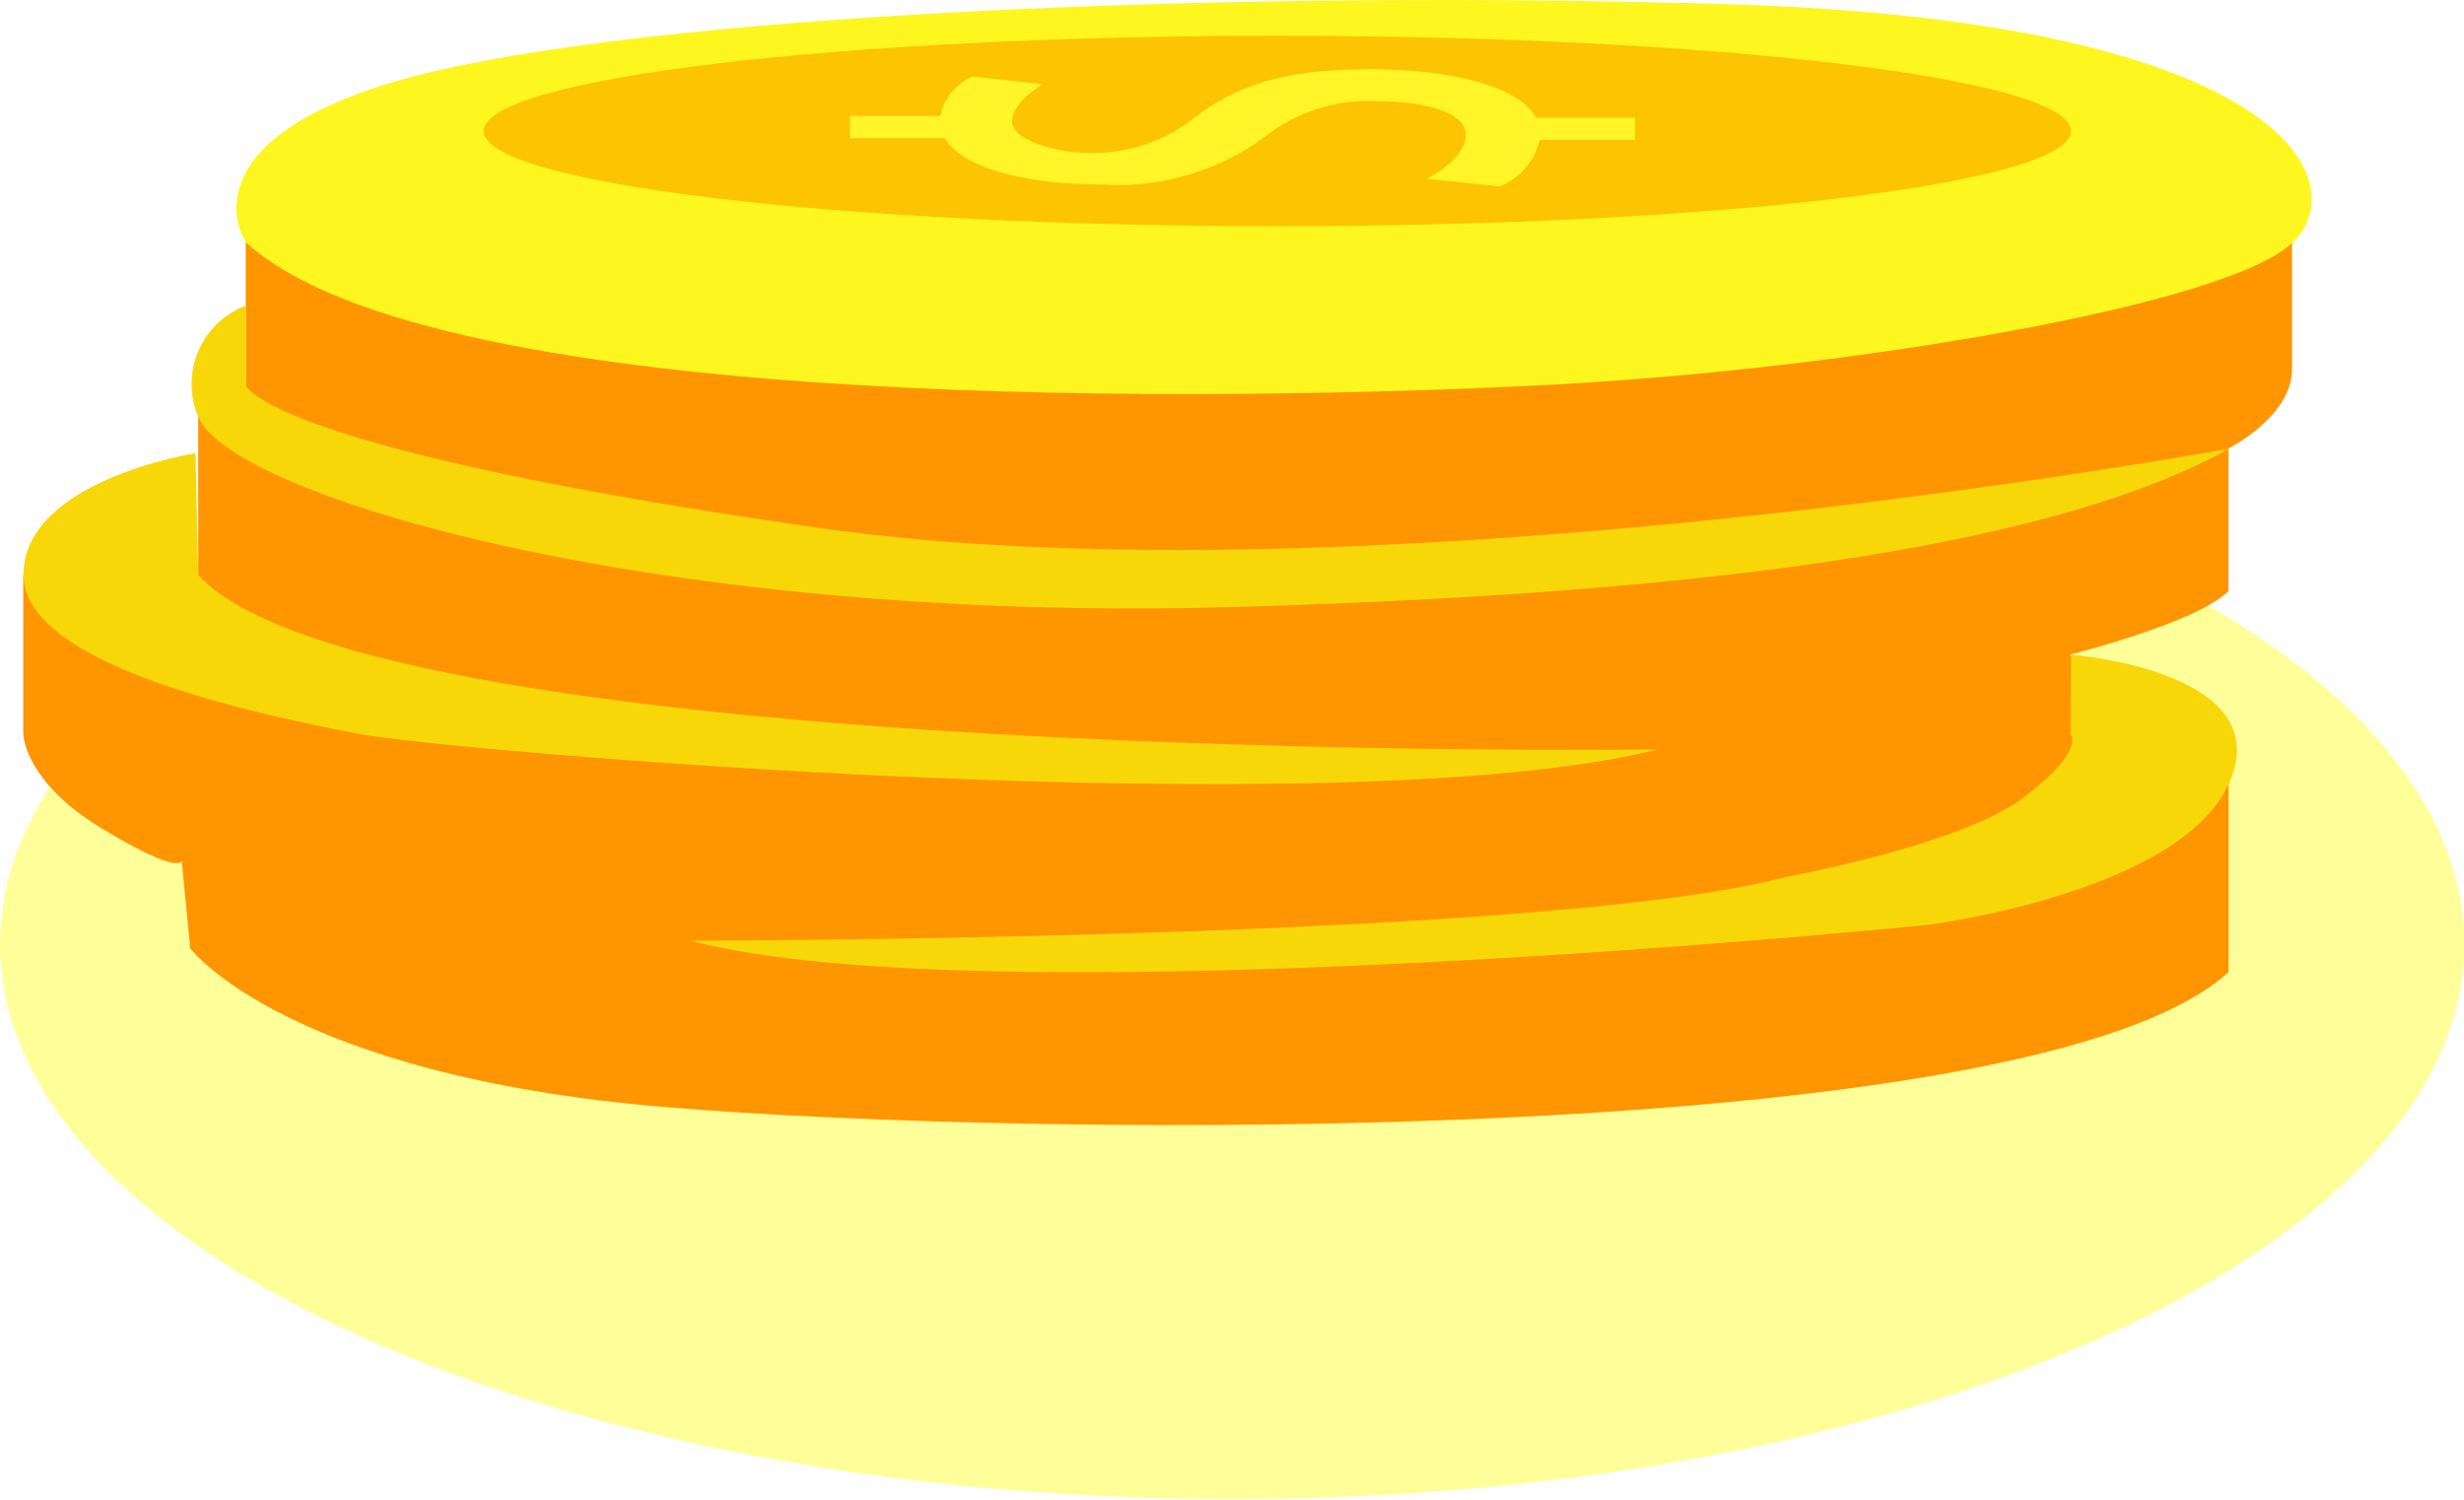
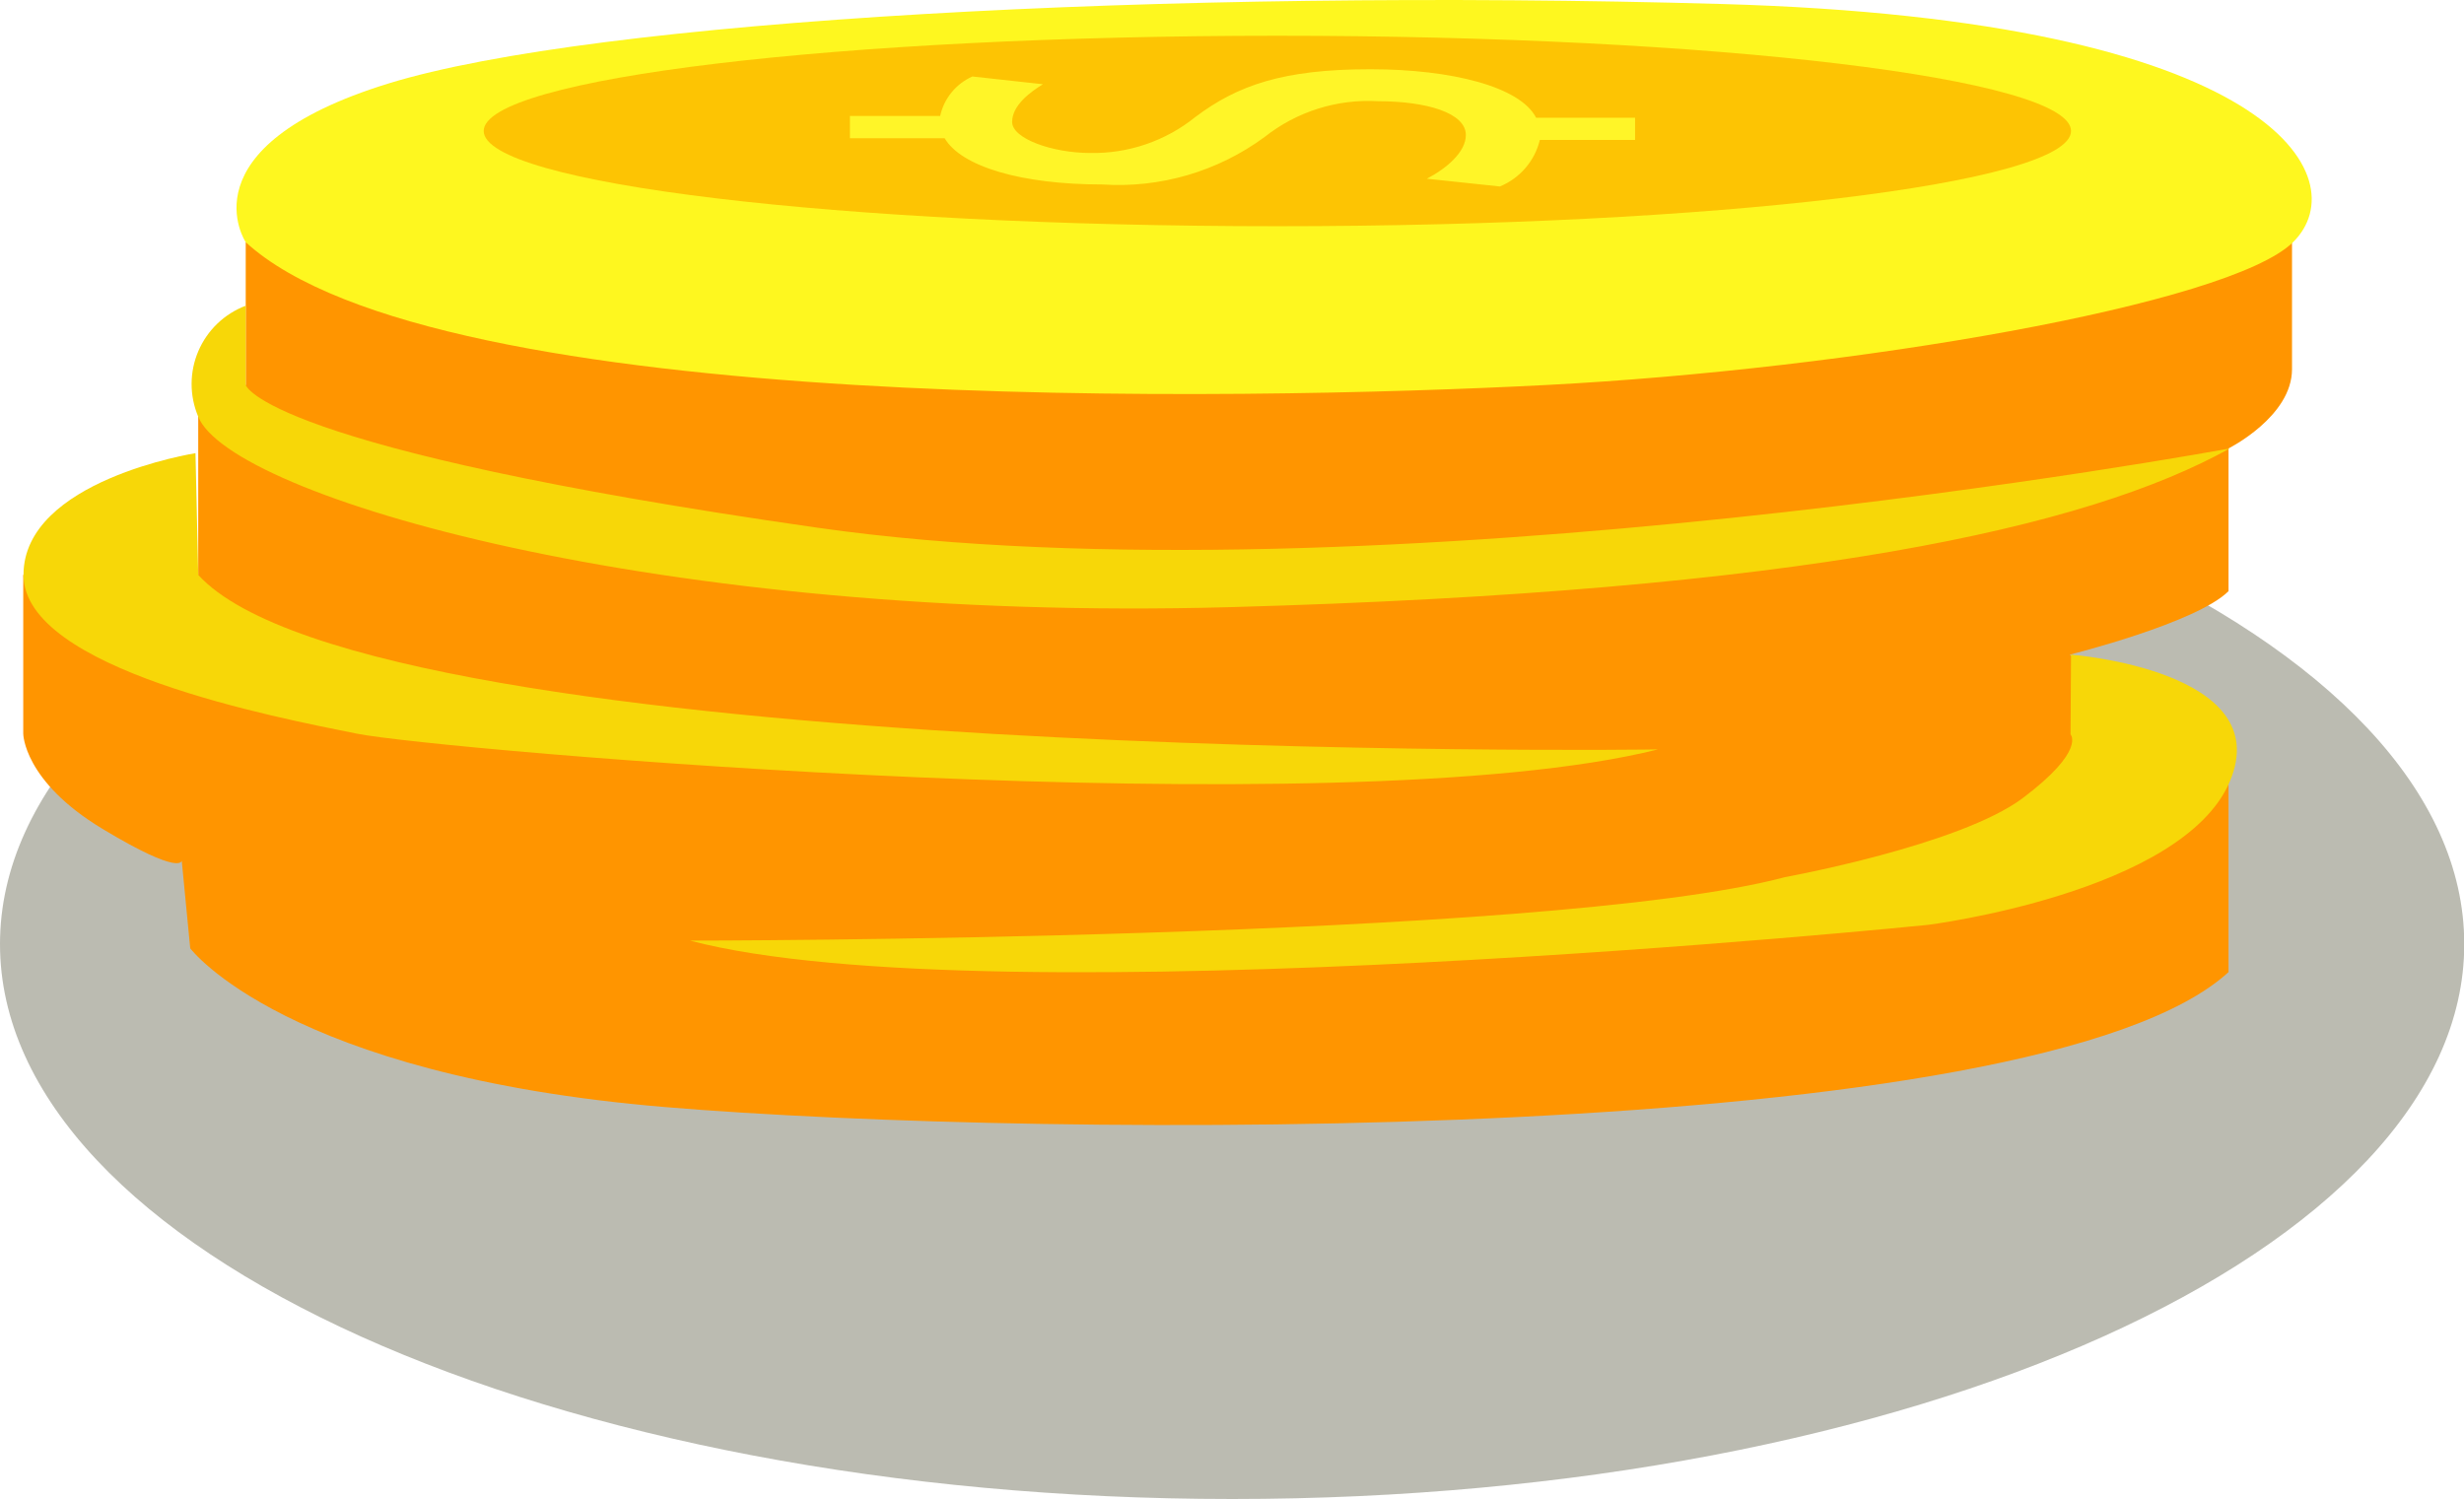
<svg xmlns="http://www.w3.org/2000/svg" viewBox="0 0 98.57 59.97">
  <defs>
-     <style>.cls-1{fill:#ff0;opacity:0.4;}.cls-2{fill:#ff9500;}.cls-3{fill:#f7d708;}.cls-4{fill:#fef71f;}.cls-5{fill:#fdc403;}.cls-6{fill:#fff528;}</style>
+     <style>.cls-1{fill:#777764;opacity:0.5;}.cls-2{fill:#ff9500;}.cls-3{fill:#f7d708;}.cls-4{fill:#fef71f;}.cls-5{fill:#fdc403;}.cls-6{fill:#fff528;}</style>
  </defs>
  <g id="圖層_2" data-name="圖層 2">
    <g id="圖層_1-2" data-name="圖層 1">
      <ellipse class="cls-1" cx="49.29" cy="37.77" rx="49.29" ry="22.2" />
      <path class="cls-2" d="M7.61,37.94s3.81,5.08,19,6.35,54.92,1.59,62.54-5.4V31.27l-6.35-5.08s5.08-1.27,6.35-2.54V17.94s2.54-1.27,2.54-3.17V9.69H9.83V15.4l-1.9,1.27V23h-7v6.35s0,1.9,3.17,3.81,3.17,1.27,3.17,1.27Z" />
      <path class="cls-3" d="M82.85,26.19s8.25.63,6.35,5.08S77.13,37,77.13,37s-37.46,3.81-49.53.63c0,0,34.29,0,43.81-2.54,0,0,7-1.27,9.52-3.17s1.9-2.54,1.9-2.54Z" />
      <path class="cls-3" d="M7.93,23l-.11-4.87S.94,19.21.94,23s10.16,5.71,13.33,6.35,39.37,3.81,52.06.63C66.34,30,14.91,30.64,7.93,23Z" />
      <path class="cls-3" d="M9.83,15.4V12.23a3.35,3.35,0,0,0-1.9,4.44c1.27,3.17,18.41,8.25,41.27,7.62s34.29-3.17,40-6.35c0,0-34.29,6.35-56.51,3.17S9.83,15.4,9.83,15.4Z" />
      <path class="cls-4" d="M9.83,9.69S7.29,5.88,15.54,3.34,46.66-.47,68.88.16s25.4,7,22.86,9.52S74,14.77,61.9,15.4,17.45,16.67,9.83,9.69Z" />
      <ellipse class="cls-5" cx="51.1" cy="5.24" rx="31.75" ry="3.81" />
      <path class="cls-6" d="M65.41,4.71V5.6H61.6A2.7,2.7,0,0,1,60,7.46l-2.92-.31c.8-.42,1.56-1.07,1.56-1.75,0-.88-1.56-1.35-3.51-1.35a6.68,6.68,0,0,0-4.54,1.43,9.86,9.86,0,0,1-6.5,1.9c-3.22,0-5.63-.71-6.3-1.85H34V4.64h3.61A2.26,2.26,0,0,1,38.9,3.06l2.82.31c-.5.31-1.23.84-1.23,1.51s1.62,1.24,3.12,1.24a6.5,6.5,0,0,0,4.21-1.44c1.69-1.27,3.51-1.91,7-1.91,3.25,0,6,.7,6.63,1.94Z" />
    </g>
  </g>
</svg>
